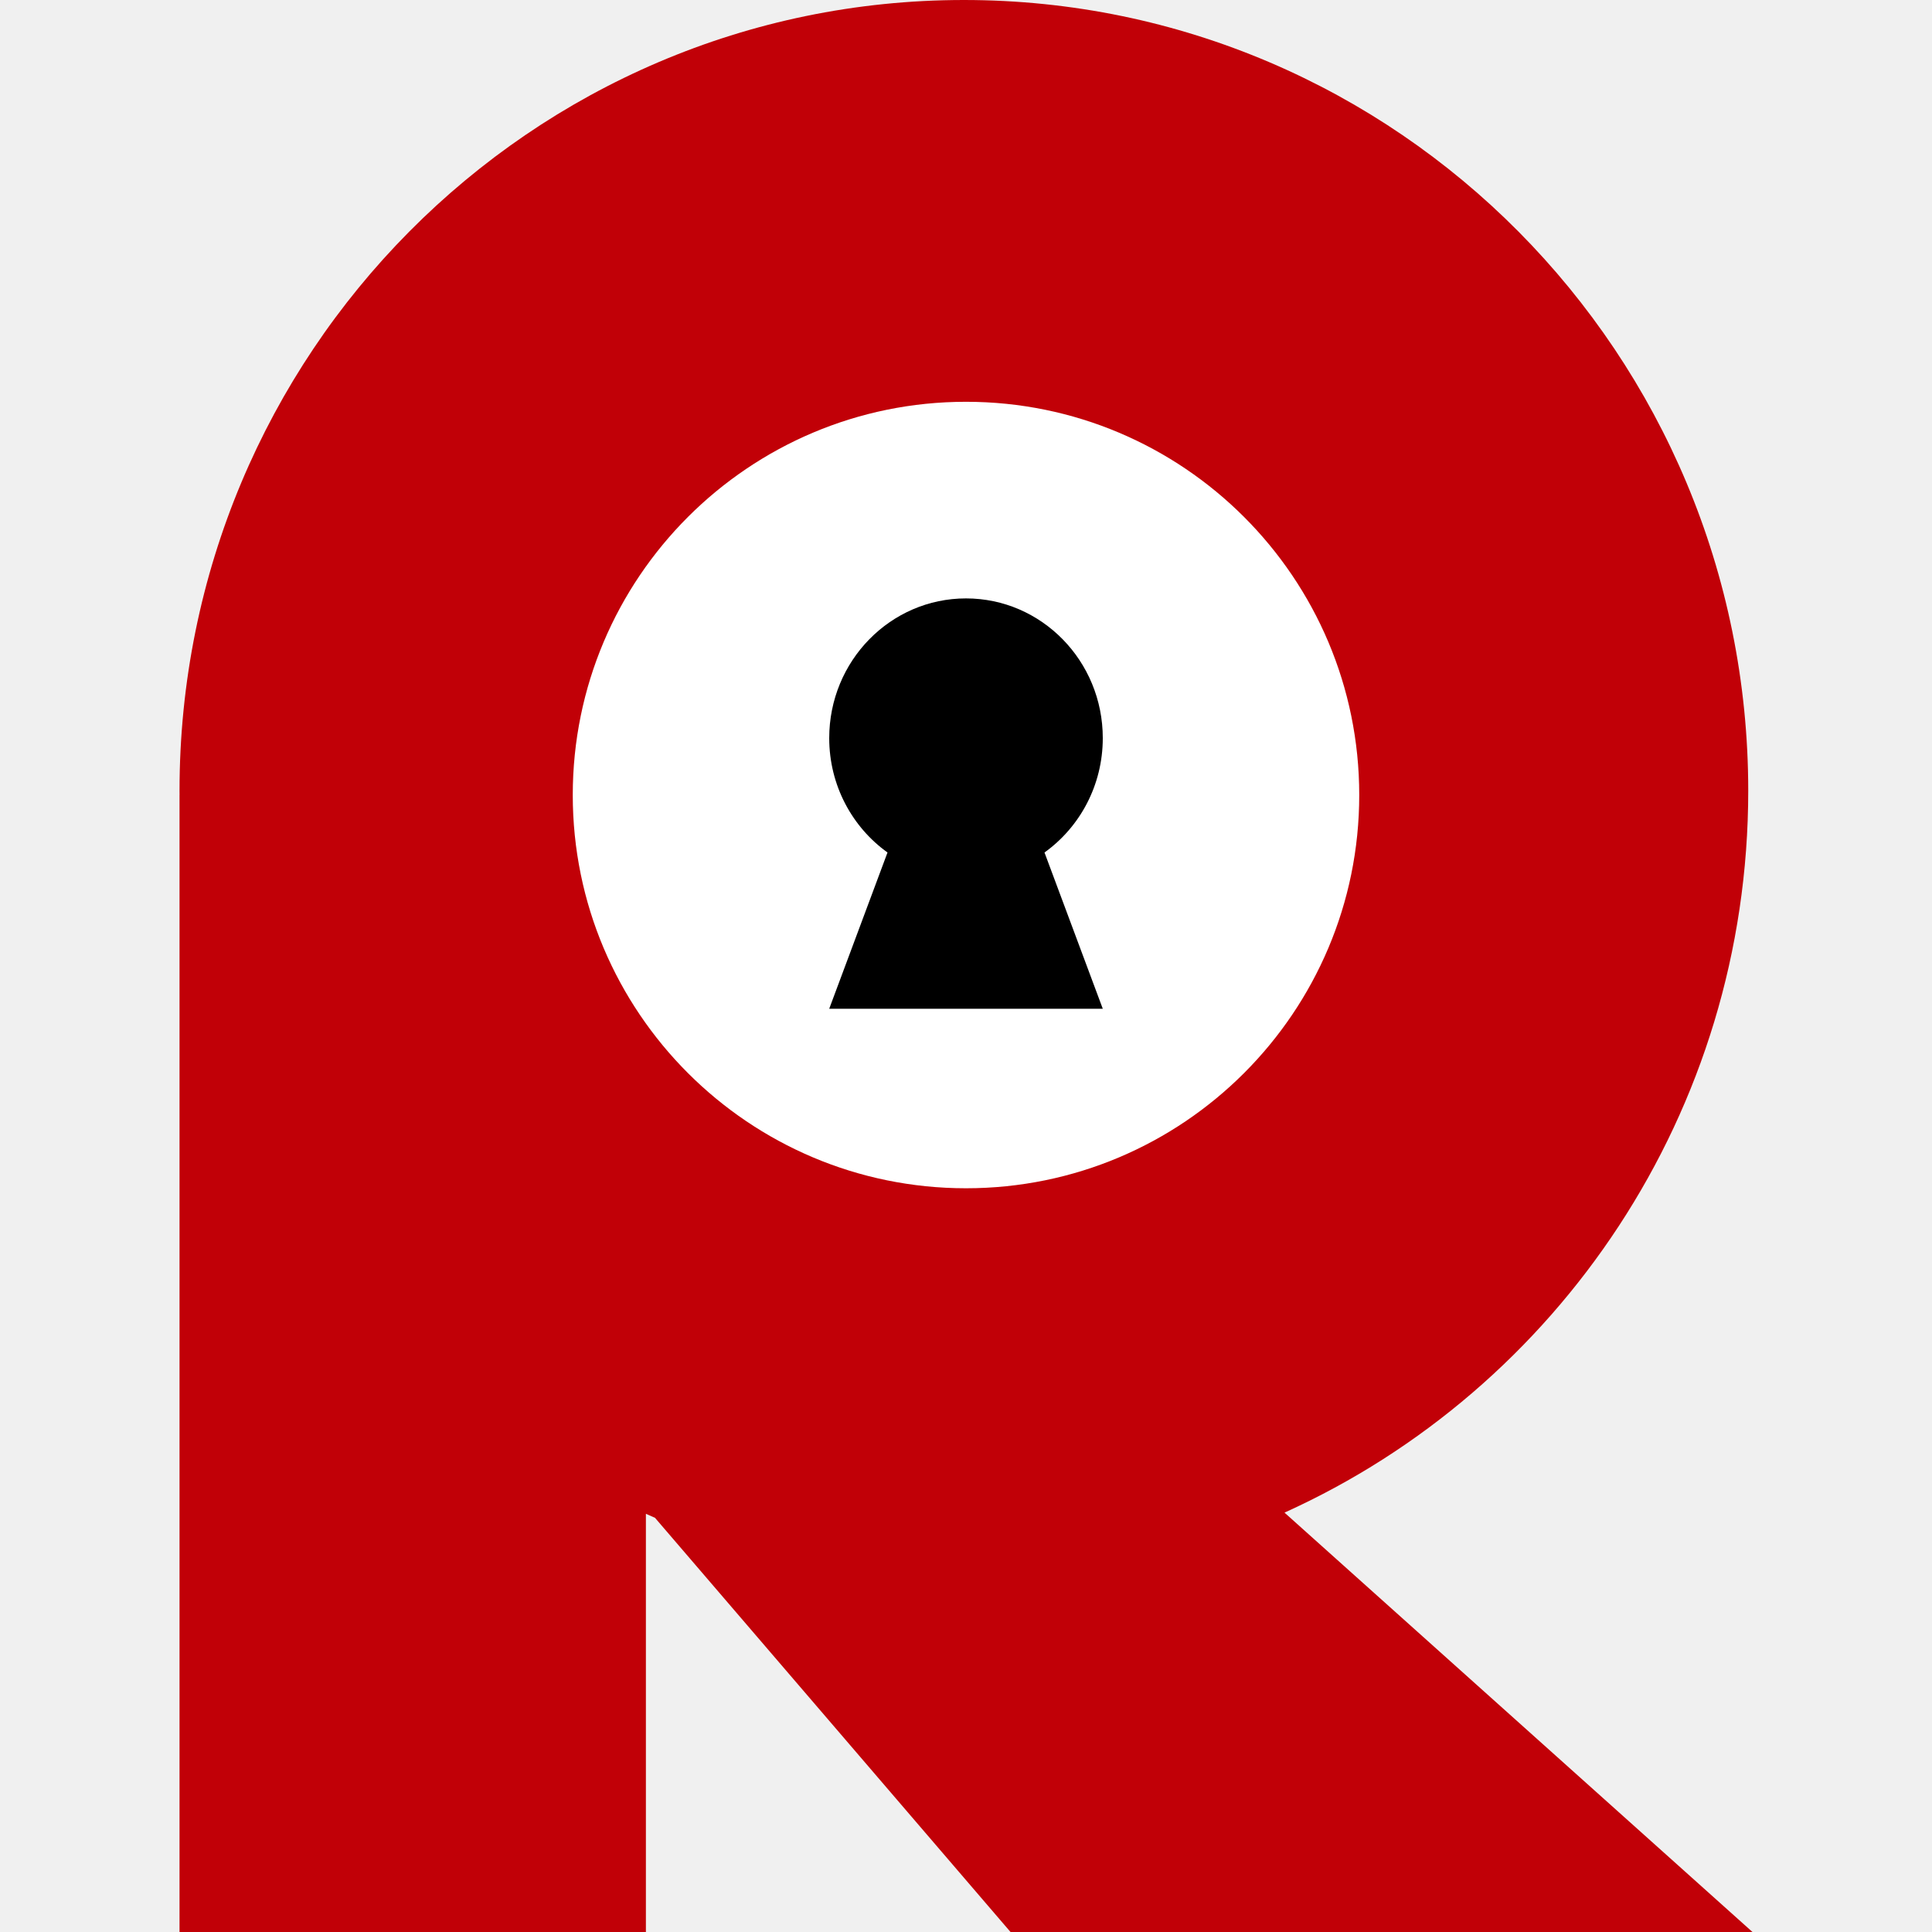
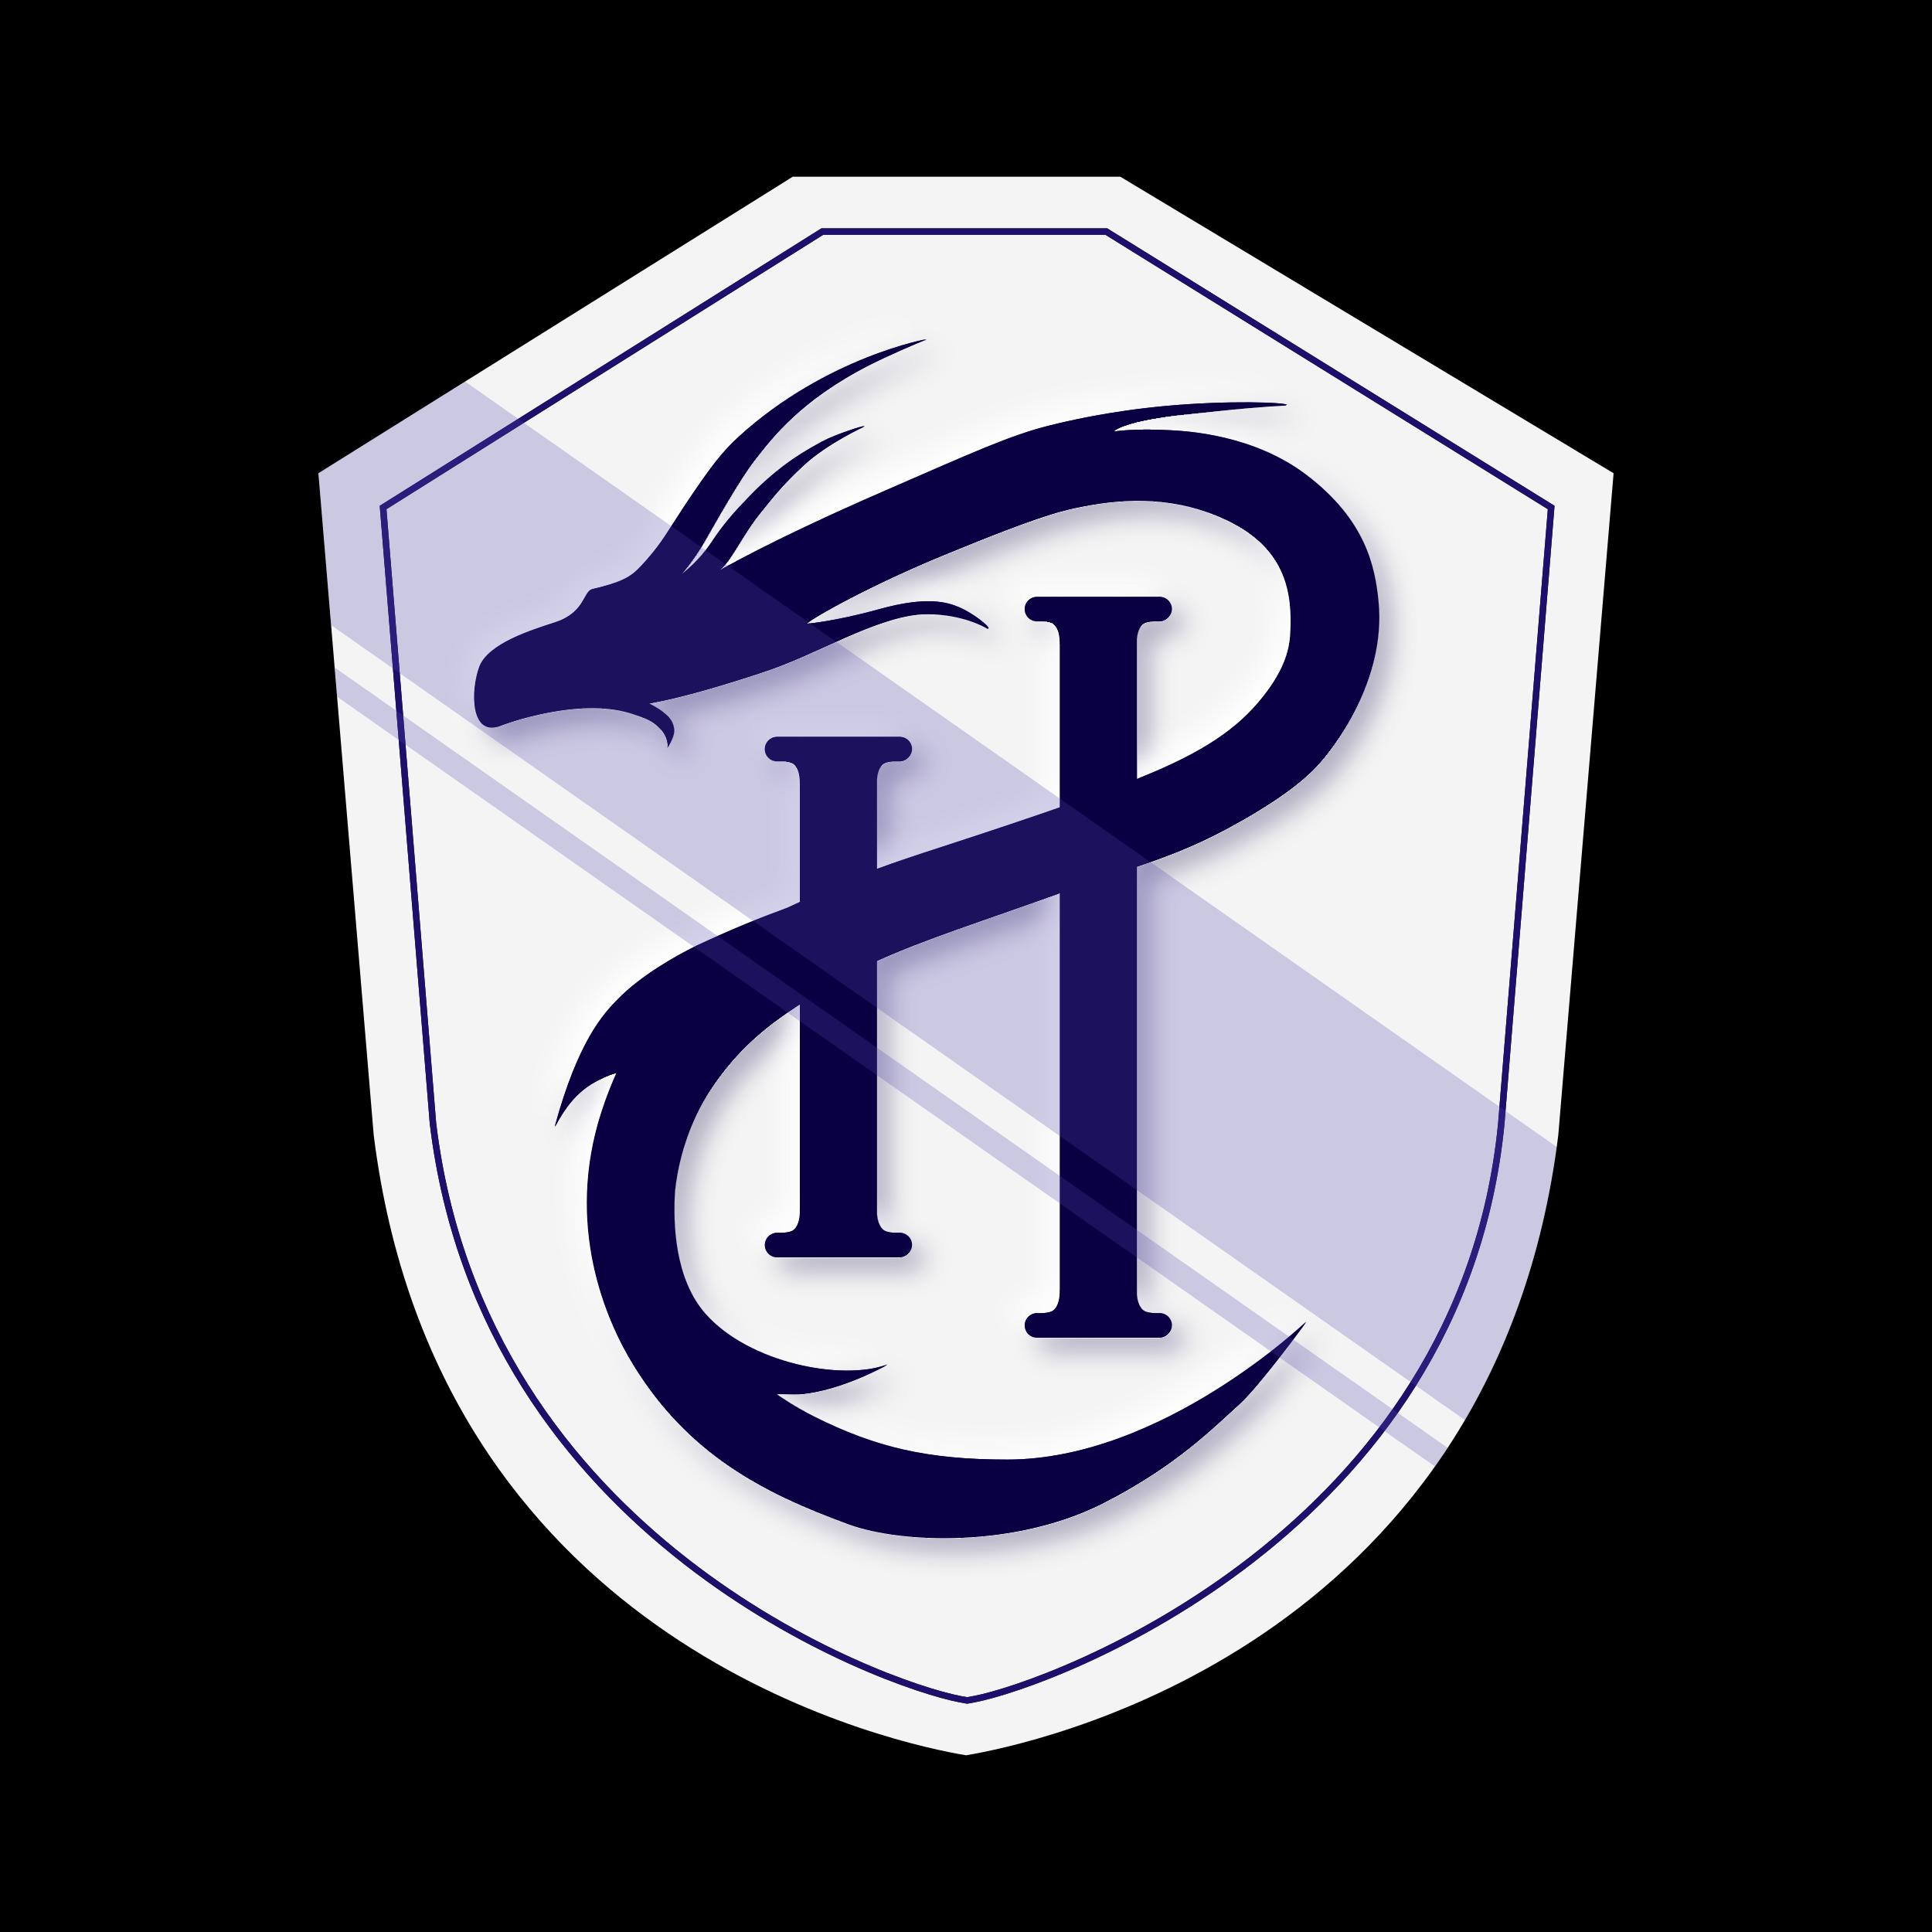
- <svg xmlns="http://www.w3.org/2000/svg" width="256" height="256" viewBox="0 0 256 256" fill="none">
-   <path d="M127.719 0C185.119 0 231.65 46.911 231.65 104.778C231.65 147.387 206.422 184.055 170.203 200.43L232.213 256H133.899L86.789 201.117C86.386 200.943 85.985 200.766 85.585 200.587V256H23.788V105.345H23.792C23.791 105.156 23.788 104.967 23.788 104.778C23.788 46.911 70.32 0 127.719 0Z" fill="#C10007" />
-   <circle cx="128" cy="105.345" r="52.106" fill="white" />
-   <path d="M128 79.292C138.01 79.292 146.124 87.579 146.124 97.802C146.124 104.071 143.07 109.612 138.401 112.96L146.124 133.664H109.876L117.599 112.96C112.929 109.612 109.876 104.071 109.876 97.802C109.876 87.579 117.991 79.292 128 79.292Z" fill="black" />
+ <svg xmlns="http://www.w3.org/2000/svg" width="3000" height="3000" viewBox="0 0 3000 3000" fill="none">
+   <rect width="3000" height="3000" fill="black" />
+   <path d="M1739.61 274.39H1488.09H1231.01L494.43 734.86L580.29 1762.57C676.74 2535.55 1352.12 2698.43 1488.09 2723.51L1500 2725.6L1511.91 2723.51C1647.88 2698.43 2323.26 2535.55 2419.71 1762.57L2505.57 734.86L1739.61 274.39Z" fill="#F4F4F4" />
+   <mask id="mask0_61_2" style="mask-type:alpha" maskUnits="userSpaceOnUse" x="494" y="274" width="2012" height="2452">
+     <path d="M1739.61 274.39H1488.09H1231.01L494.43 734.86L580.29 1762.57C676.74 2535.55 1352.12 2698.43 1488.09 2723.51L1500 2725.6L1511.91 2723.51C1647.88 2698.43 2323.26 2535.55 2419.71 1762.57L2505.57 734.86L1739.61 274.39Z" fill="black" />
+   </mask>
+   <g mask="url(#mask0_61_2)">
+     <path d="M1717.86 359.57H1491.02H1276.89L594.869 788.04L672.309 1744.33C749.909 2389 1368.4 2615.15 1491.03 2638.49L1501.77 2640.44L1512.51 2638.49C1635.14 2615.15 2269.57 2379.81 2331.23 1744.33L2408.67 788.04L1717.87 359.57H1717.86Z" stroke="#131313" stroke-width="10" stroke-miterlimit="10" />
+     <path d="M1717.86 359.57H1491.02H1276.89L594.869 788.04L672.309 1744.33C749.909 2389 1368.4 2615.15 1491.03 2638.49L1501.77 2640.44L1512.51 2638.49C1635.14 2615.15 2269.57 2379.81 2331.23 1744.33L2408.67 788.04L1717.87 359.57H1717.86Z" stroke="#1D106D" stroke-width="10" stroke-miterlimit="10" />
+     <g filter="url(#filter0_d_61_2)">
+       <path d="M2139.54 934.63C2134.22 880.53 2119.35 807.64 2026.73 737.71C1944.83 675.88 1842.59 670.63 1817.51 669.18C1760.07 665.87 1729.3 671.12 1729.3 671.12C1728.73 667.13 1752.09 657.79 1782.76 652.17C1820.68 645.21 1834.36 644.68 1890.65 638.56C1957.78 631.26 1997.57 629.81 1997.57 629.81C1997.4 625.77 1907.22 622.49 1810.95 631.27C1721.55 639.42 1654 655.51 1628.7 661.89C1567.05 677.43 1510.51 703.51 1374.61 762.61C1185.96 844.65 1112.87 889.69 1115.65 887.43C1119.54 884.27 1126.6 876.81 1131.44 869.85C1145.21 850.09 1161.01 820.66 1179.88 797.6C1197.38 776.22 1212.39 755.52 1248.24 722.51C1284.93 688.73 1341.79 662.73 1341.79 662.73C1340.66 661.27 1295.46 676.09 1276.67 686.3C1249.92 700.83 1235.15 710.59 1223.38 719.14C1196.49 738.67 1175.82 758.82 1164.65 770.38C1138.08 797.88 1123.82 814.06 1103.41 844.58C1086.08 870.5 1064.37 888 1055.89 894.62C1055.89 894.62 1076.07 871.9 1093.21 842.07C1111.37 810.46 1147.48 745.76 1171.94 714.5C1198.18 680.97 1242.65 621.92 1349.81 567.24C1375.95 553.91 1426.52 531.6 1438.02 527.87C1442.73 526.34 1282.74 554.84 1146.42 679.5C1121.92 701.9 1103.9 724.46 1061.13 788.85C1039.4 821.56 1028.55 842.62 1003.53 870.71C983.36 893.35 975.38 902.71 919.71 915.7C905.13 919.1 909.04 952 861.39 967.46C825.43 979.12 757.34 1000.09 744.02 1036.71C730.41 1074.13 730.32 1146.89 779.16 1126.48C779.16 1126.48 822.52 1109.51 878.77 1102.41C935.67 1095.24 968.4 1104.21 984.18 1109.61C1002.71 1115.96 1012.93 1118.88 1026.35 1133.19C1036.07 1143.56 1038.19 1158.23 1036.07 1162.03C1043.85 1148.1 1047.1 1139.99 1045.79 1131.9C1043.52 1117.92 1034.97 1111.95 1028.62 1106.63C1021.87 1100.98 1006.54 1093.09 1006.54 1093.09C1044.93 1085.8 1090.15 1075.05 1180.69 1045.46C1229.29 1029.57 1265.74 1010.95 1313.37 990.06C1397.02 953.36 1428.86 951.58 1462.08 955.07C1508.2 959.91 1534.2 977.02 1534.2 977.02C1535.87 973.42 1509.87 952.84 1487.94 943.61C1470 936.06 1438.36 926.51 1365.37 946.81C1294.83 966.42 1252.13 969.65 1252.13 969.65C1250.78 966.45 1337.42 915.17 1464.33 862.73C1622.88 797.22 1654.67 792.03 1681.18 786.8C1751.87 772.84 1826.48 772.21 1900.85 806.24C1988.43 846.32 2005.95 909.1 2003.94 973.52C2003.23 996.33 2003.4 1033.61 1953.4 1092.1C1910.96 1141.74 1853.21 1175.31 1764.29 1211V993.61C1764.9 986.49 1767 975.86 1773.83 969.87C1778.12 966.1 1786.87 965.21 1792.22 965.03H1800.15C1810.42 965.03 1818.74 956.7 1818.74 946.44C1818.74 936.18 1810.41 927.85 1800.15 927.85H1609.74C1599.47 927.85 1591.15 936.18 1591.15 946.44C1591.15 956.7 1599.48 965.03 1609.74 965.03H1617.67C1623.02 965.21 1631.78 966.1 1636.06 969.87C1646.97 979.46 1645.39 1000.88 1645.39 1000.88C1645.45 1000.88 1645.52 1000.85 1645.59 1000.83V1254.63C1635.72 1258.06 1625.58 1261.55 1615.15 1265.12C1483.78 1310.11 1420.31 1328.38 1360.77 1350.56V1211.04C1361.38 1203.92 1363.48 1193.29 1370.31 1187.3C1374.6 1183.53 1383.35 1182.64 1388.7 1182.46H1396.63C1406.9 1182.46 1415.22 1174.13 1415.22 1163.87C1415.22 1153.61 1406.89 1145.28 1396.63 1145.28H1206.22C1195.95 1145.28 1187.63 1153.61 1187.63 1163.87C1187.63 1174.13 1195.96 1182.46 1206.22 1182.46H1214.15C1219.5 1182.64 1228.25 1183.53 1232.54 1187.3C1243.45 1196.89 1241.87 1218.31 1241.87 1218.31C1241.93 1218.31 1242 1218.28 1242.07 1218.26V1401.49C1235.24 1404.59 1228.63 1407.61 1222.23 1410.58C1174.3 1428.34 1140.26 1442.01 1082.14 1468.96C1046.49 1486.37 995.12 1516.19 960.44 1551.16C936.79 1575.01 897.75 1616.77 861.3 1750.18C877.06 1719.74 895.42 1697.46 919.82 1682.8C931.64 1675.7 944.27 1670.15 957.56 1666.19C949.33 1684.35 941.6 1703.99 934.6 1725.23C875.76 1903.82 941.57 2052.21 983.44 2120.19C1068.24 2257.87 1183.22 2318.31 1318.16 2367.38C1399.98 2397.13 1577.15 2403.26 1712.37 2334.65C1826.17 2276.91 1884.95 2216.09 1923.61 2181.43C1954.96 2153.32 2027.74 2053.5 2027.74 2053.5C2027.74 2053.5 1804.36 2267.47 1563.65 2267.47C1438.81 2267.47 1359.15 2248.49 1262.99 2200.53C1253.77 2195.93 1231.08 2184.2 1203.7 2165.17C1211.07 2165.44 1218.84 2165.65 1227.07 2165.78C1294.49 2166.88 1377.48 2119.68 1377.48 2119.68C1308.62 2145.9 1161.89 2118.33 1093.82 2040.28C1046.9 1986.48 1043.91 1901.47 1047.2 1850.45C1055.57 1771.51 1088.12 1715.02 1101.79 1694.11C1143.64 1630.12 1191.59 1592.3 1242.08 1559.63V1879.52C1242.01 1879.5 1241.94 1879.47 1241.88 1879.47C1241.88 1879.47 1243.46 1900.9 1232.55 1910.48C1228.26 1914.25 1219.51 1915.14 1214.16 1915.32H1206.23C1195.96 1915.32 1187.64 1923.65 1187.64 1933.91C1187.64 1944.17 1195.97 1952.5 1206.23 1952.5H1396.64C1406.91 1952.5 1415.23 1944.17 1415.23 1933.91C1415.23 1923.65 1406.9 1915.32 1396.64 1915.32H1388.71C1383.36 1915.14 1374.61 1914.25 1370.32 1910.48C1363.49 1904.48 1361.4 1893.86 1360.78 1886.74V1492.84C1434.96 1459.05 1523.57 1431.18 1641.47 1388.77C1642.86 1388.27 1644.22 1387.78 1645.6 1387.29V2004.29C1645.53 2004.27 1645.46 2004.24 1645.4 2004.24C1645.4 2004.24 1646.98 2025.67 1636.07 2035.25C1631.78 2039.02 1623.03 2039.91 1617.68 2040.09H1609.75C1599.48 2040.09 1591.16 2048.42 1591.16 2058.68C1591.16 2068.94 1599.49 2077.27 1609.75 2077.27H1800.16C1810.43 2077.27 1818.75 2068.94 1818.75 2058.68C1818.75 2048.42 1810.42 2040.09 1800.16 2040.09H1792.23C1786.88 2039.91 1778.13 2039.02 1773.84 2035.25C1767.01 2029.25 1764.92 2018.63 1764.3 2011.51V1346.55C1822.52 1326.65 1867.38 1309.41 1931.06 1272.86C2004.81 1230.54 2032.44 1202.96 2044.78 1189.75C2068.29 1164.61 2151.8 1059.31 2139.55 934.6L2139.54 934.63Z" fill="#090043" />
+     </g>
+     <g filter="url(#filter1_d_61_2)">
+       <path d="M2140.54 933.63C2135.22 879.53 2120.35 806.64 2027.73 736.71C1945.83 674.88 1843.59 669.63 1818.51 668.18C1761.07 664.87 1730.3 670.12 1730.3 670.12C1729.73 666.13 1753.09 656.79 1783.76 651.17C1821.68 644.21 1835.36 643.68 1891.65 637.56C1958.78 630.26 1998.57 628.81 1998.57 628.81C1998.4 624.77 1908.22 621.49 1811.95 630.27C1722.55 638.42 1655 654.51 1629.7 660.89C1568.05 676.43 1511.51 702.51 1375.61 761.61C1186.96 843.65 1113.87 888.69 1116.65 886.43C1120.54 883.27 1127.6 875.81 1132.44 868.85C1146.21 849.09 1162.01 819.66 1180.88 796.6C1198.38 775.22 1213.39 754.52 1249.24 721.51C1285.93 687.73 1342.79 661.73 1342.79 661.73C1341.66 660.27 1296.46 675.09 1277.67 685.3C1250.92 699.83 1236.15 709.59 1224.38 718.14C1197.49 737.67 1176.82 757.82 1165.65 769.38C1139.08 796.88 1124.82 813.06 1104.41 843.58C1087.08 869.5 1065.37 887 1056.89 893.62C1056.89 893.62 1077.07 870.9 1094.21 841.07C1112.37 809.46 1148.48 744.76 1172.94 713.5C1199.18 679.97 1243.65 620.92 1350.81 566.24C1376.95 552.91 1427.52 530.6 1439.02 526.87C1443.73 525.34 1283.74 553.84 1147.42 678.5C1122.92 700.9 1104.9 723.46 1062.13 787.85C1040.4 820.56 1029.55 841.62 1004.53 869.71C984.36 892.35 976.38 901.71 920.71 914.7C906.13 918.1 910.04 951 862.39 966.46C826.43 978.12 758.34 999.09 745.02 1035.71C731.41 1073.13 731.32 1145.89 780.16 1125.48C780.16 1125.48 823.52 1108.51 879.77 1101.41C936.67 1094.24 969.4 1103.21 985.18 1108.61C1003.71 1114.96 1013.93 1117.88 1027.35 1132.19C1037.07 1142.56 1039.19 1157.23 1037.07 1161.03C1044.85 1147.1 1048.1 1138.99 1046.79 1130.9C1044.52 1116.92 1035.97 1110.95 1029.62 1105.63C1022.87 1099.98 1007.54 1092.09 1007.54 1092.09C1045.93 1084.8 1091.15 1074.05 1181.69 1044.46C1230.29 1028.57 1266.74 1009.95 1314.37 989.06C1398.02 952.36 1429.86 950.58 1463.08 954.07C1509.2 958.91 1535.2 976.02 1535.2 976.02C1536.87 972.42 1510.87 951.84 1488.94 942.61C1471 935.06 1439.36 925.51 1366.37 945.81C1295.83 965.42 1253.13 968.65 1253.13 968.65C1251.78 965.45 1338.42 914.17 1465.33 861.73C1623.88 796.22 1655.67 791.03 1682.18 785.8C1752.87 771.84 1827.48 771.21 1901.85 805.24C1989.43 845.32 2006.95 908.1 2004.94 972.52C2004.23 995.33 2004.4 1032.61 1954.4 1091.1C1911.96 1140.74 1854.21 1174.31 1765.29 1210V992.61C1765.9 985.49 1768 974.86 1774.83 968.87C1779.12 965.1 1787.87 964.21 1793.22 964.03H1801.15C1811.42 964.03 1819.74 955.7 1819.74 945.44C1819.74 935.18 1811.41 926.85 1801.15 926.85H1610.74C1600.47 926.85 1592.15 935.18 1592.15 945.44C1592.15 955.7 1600.48 964.03 1610.74 964.03H1618.67C1624.02 964.21 1632.78 965.1 1637.06 968.87C1647.97 978.46 1646.39 999.88 1646.39 999.88C1646.45 999.88 1646.52 999.85 1646.59 999.83V1253.63C1636.72 1257.06 1626.58 1260.55 1616.15 1264.12C1484.78 1309.11 1421.31 1327.38 1361.77 1349.56V1210.04C1362.38 1202.92 1364.48 1192.29 1371.31 1186.3C1375.6 1182.53 1384.35 1181.64 1389.7 1181.46H1397.63C1407.9 1181.46 1416.22 1173.13 1416.22 1162.87C1416.22 1152.61 1407.89 1144.28 1397.63 1144.28H1207.22C1196.95 1144.28 1188.63 1152.61 1188.63 1162.87C1188.63 1173.13 1196.96 1181.46 1207.22 1181.46H1215.15C1220.5 1181.64 1229.25 1182.53 1233.54 1186.3C1244.45 1195.89 1242.87 1217.31 1242.87 1217.31C1242.93 1217.31 1243 1217.28 1243.07 1217.26V1400.49C1236.24 1403.59 1229.63 1406.61 1223.23 1409.58C1175.3 1427.34 1141.26 1441.01 1083.14 1467.96C1047.49 1485.37 996.12 1515.19 961.44 1550.16C937.79 1574.01 898.75 1615.77 862.3 1749.18C878.06 1718.74 896.42 1696.46 920.82 1681.8C932.64 1674.7 945.27 1669.15 958.56 1665.19C950.33 1683.35 942.6 1702.99 935.6 1724.23C876.76 1902.82 942.57 2051.21 984.44 2119.19C1069.24 2256.87 1184.22 2317.31 1319.16 2366.38C1400.98 2396.13 1578.15 2402.26 1713.37 2333.65C1827.17 2275.91 1885.95 2215.09 1924.61 2180.43C1955.96 2152.32 2028.74 2052.5 2028.74 2052.5C2028.74 2052.5 1805.36 2266.47 1564.65 2266.47C1439.81 2266.47 1360.15 2247.49 1263.99 2199.53C1254.77 2194.93 1232.08 2183.2 1204.7 2164.17C1212.07 2164.44 1219.84 2164.65 1228.07 2164.78C1295.49 2165.88 1378.48 2118.68 1378.48 2118.68C1309.62 2144.9 1162.89 2117.33 1094.82 2039.28C1047.9 1985.48 1044.91 1900.47 1048.2 1849.45C1056.57 1770.51 1089.12 1714.02 1102.79 1693.11C1144.64 1629.12 1192.59 1591.3 1243.08 1558.63V1878.52C1243.01 1878.5 1242.94 1878.47 1242.88 1878.47C1242.88 1878.47 1244.46 1899.9 1233.55 1909.48C1229.26 1913.25 1220.51 1914.14 1215.16 1914.32H1207.23C1196.96 1914.32 1188.64 1922.65 1188.64 1932.91C1188.64 1943.17 1196.97 1951.5 1207.23 1951.5H1397.64C1407.91 1951.5 1416.23 1943.17 1416.23 1932.91C1416.23 1922.65 1407.9 1914.32 1397.64 1914.32H1389.71C1384.36 1914.14 1375.61 1913.25 1371.32 1909.48C1364.49 1903.48 1362.4 1892.86 1361.78 1885.74V1491.84C1435.96 1458.05 1524.57 1430.18 1642.47 1387.77C1643.86 1387.27 1645.22 1386.78 1646.6 1386.29V2003.29C1646.53 2003.27 1646.46 2003.24 1646.4 2003.24C1646.4 2003.24 1647.98 2024.67 1637.07 2034.25C1632.78 2038.02 1624.03 2038.91 1618.68 2039.09H1610.75C1600.48 2039.09 1592.16 2047.42 1592.16 2057.68C1592.16 2067.94 1600.49 2076.27 1610.75 2076.27H1801.16C1811.43 2076.27 1819.75 2067.94 1819.75 2057.68C1819.75 2047.42 1811.42 2039.09 1801.16 2039.09H1793.23C1787.88 2038.91 1779.13 2038.02 1774.84 2034.25C1768.01 2028.25 1765.92 2017.63 1765.3 2010.51V1345.55C1823.52 1325.65 1868.38 1308.41 1932.06 1271.86C2005.81 1229.54 2033.44 1201.96 2045.78 1188.75C2069.29 1163.61 2152.8 1058.31 2140.55 933.6L2140.54 933.63Z" fill="#090043" />
+     </g>
+     <path d="M2139.54 933.63C2134.22 879.53 2119.35 806.64 2026.73 736.71C1944.83 674.88 1842.59 669.63 1817.51 668.18C1760.07 664.87 1729.3 670.12 1729.3 670.12C1728.73 666.13 1752.09 656.79 1782.76 651.17C1820.68 644.21 1834.36 643.68 1890.65 637.56C1957.78 630.26 1997.57 628.81 1997.57 628.81C1997.4 624.77 1907.22 621.49 1810.95 630.27C1721.55 638.42 1654 654.51 1628.7 660.89C1567.05 676.43 1510.51 702.51 1374.61 761.61C1185.96 843.65 1112.87 888.69 1115.65 886.43C1119.54 883.27 1126.6 875.81 1131.44 868.85C1145.21 849.09 1161.01 819.66 1179.88 796.6C1197.38 775.22 1212.39 754.52 1248.24 721.51C1284.93 687.73 1341.79 661.73 1341.79 661.73C1340.66 660.27 1295.46 675.09 1276.67 685.3C1249.92 699.83 1235.15 709.59 1223.38 718.14C1196.49 737.67 1175.82 757.82 1164.65 769.38C1138.08 796.88 1123.82 813.06 1103.41 843.58C1086.08 869.5 1064.37 887 1055.89 893.62C1055.89 893.62 1076.07 870.9 1093.21 841.07C1111.37 809.46 1147.48 744.76 1171.94 713.5C1198.18 679.97 1242.65 620.92 1349.81 566.24C1375.95 552.91 1426.52 530.6 1438.02 526.87C1442.73 525.34 1282.74 553.84 1146.42 678.5C1121.92 700.9 1103.9 723.46 1061.13 787.85C1039.4 820.56 1028.55 841.62 1003.53 869.71C983.36 892.35 975.38 901.71 919.71 914.7C905.13 918.1 909.04 951 861.39 966.46C825.43 978.12 757.34 999.09 744.02 1035.71C730.41 1073.13 730.32 1145.89 779.16 1125.48C779.16 1125.48 822.52 1108.51 878.77 1101.41C935.67 1094.24 968.4 1103.21 984.18 1108.61C1002.71 1114.96 1012.93 1117.88 1026.35 1132.19C1036.07 1142.56 1038.19 1157.23 1036.07 1161.03C1043.85 1147.1 1047.1 1138.99 1045.79 1130.9C1043.52 1116.92 1034.97 1110.95 1028.62 1105.63C1021.87 1099.98 1006.54 1092.09 1006.54 1092.09C1044.93 1084.8 1090.15 1074.05 1180.69 1044.46C1229.29 1028.57 1265.74 1009.95 1313.37 989.06C1397.02 952.36 1428.86 950.58 1462.08 954.07C1508.2 958.91 1534.2 976.02 1534.2 976.02C1535.87 972.42 1509.87 951.84 1487.94 942.61C1470 935.06 1438.36 925.51 1365.37 945.81C1294.83 965.42 1252.13 968.65 1252.13 968.65C1250.78 965.45 1337.42 914.17 1464.33 861.73C1622.88 796.22 1654.67 791.03 1681.18 785.8C1751.87 771.84 1826.48 771.21 1900.85 805.24C1988.43 845.32 2005.95 908.1 2003.94 972.52C2003.23 995.33 2003.4 1032.61 1953.4 1091.1C1910.96 1140.74 1853.21 1174.31 1764.29 1210V992.61C1764.9 985.49 1767 974.86 1773.83 968.87C1778.12 965.1 1786.87 964.21 1792.22 964.03H1800.15C1810.42 964.03 1818.74 955.7 1818.74 945.44C1818.74 935.18 1810.41 926.85 1800.15 926.85H1609.74C1599.47 926.85 1591.15 935.18 1591.15 945.44C1591.15 955.7 1599.48 964.03 1609.74 964.03H1617.67C1623.02 964.21 1631.78 965.1 1636.06 968.87C1646.97 978.46 1645.39 999.88 1645.39 999.88C1645.45 999.88 1645.52 999.85 1645.59 999.83V1253.63C1635.72 1257.06 1625.58 1260.55 1615.15 1264.12C1483.78 1309.11 1420.31 1327.38 1360.77 1349.56V1210.04C1361.38 1202.92 1363.48 1192.29 1370.31 1186.3C1374.6 1182.53 1383.35 1181.64 1388.7 1181.46H1396.63C1406.9 1181.46 1415.22 1173.13 1415.22 1162.87C1415.22 1152.61 1406.89 1144.28 1396.63 1144.28H1206.22C1195.95 1144.28 1187.63 1152.61 1187.63 1162.87C1187.63 1173.13 1195.96 1181.46 1206.22 1181.46H1214.15C1219.5 1181.64 1228.25 1182.53 1232.54 1186.3C1243.45 1195.89 1241.87 1217.31 1241.87 1217.31C1241.93 1217.31 1242 1217.28 1242.07 1217.26V1400.49C1235.24 1403.59 1228.63 1406.61 1222.23 1409.58C1174.3 1427.34 1140.26 1441.01 1082.14 1467.96C1046.49 1485.37 995.12 1515.19 960.44 1550.16C936.79 1574.01 897.75 1615.77 861.3 1749.18C877.06 1718.74 895.42 1696.46 919.82 1681.8C931.64 1674.7 944.27 1669.15 957.56 1665.19C949.33 1683.35 941.6 1702.99 934.6 1724.23C875.76 1902.82 941.57 2051.21 983.44 2119.19C1068.24 2256.87 1183.22 2317.31 1318.16 2366.38C1399.98 2396.13 1577.15 2402.26 1712.37 2333.65C1826.17 2275.91 1884.95 2215.09 1923.61 2180.43C1954.96 2152.32 2027.74 2052.5 2027.74 2052.5C2027.74 2052.5 1804.36 2266.47 1563.65 2266.47C1438.81 2266.47 1359.15 2247.49 1262.99 2199.53C1253.77 2194.93 1231.08 2183.2 1203.7 2164.17C1211.07 2164.44 1218.84 2164.65 1227.07 2164.78C1294.49 2165.88 1377.48 2118.68 1377.48 2118.68C1308.62 2144.9 1161.89 2117.33 1093.82 2039.28C1046.9 1985.48 1043.91 1900.47 1047.2 1849.45C1055.57 1770.51 1088.12 1714.02 1101.79 1693.11C1143.64 1629.12 1191.59 1591.3 1242.08 1558.63V1878.52C1242.01 1878.5 1241.94 1878.47 1241.88 1878.47C1241.88 1878.47 1243.46 1899.9 1232.55 1909.48C1228.26 1913.25 1219.51 1914.14 1214.16 1914.32H1206.23C1195.96 1914.32 1187.64 1922.65 1187.64 1932.91C1187.64 1943.17 1195.97 1951.5 1206.23 1951.5H1396.64C1406.91 1951.5 1415.23 1943.17 1415.23 1932.91C1415.23 1922.65 1406.9 1914.32 1396.64 1914.32H1388.71C1383.36 1914.14 1374.61 1913.25 1370.32 1909.48C1363.49 1903.48 1361.4 1892.86 1360.78 1885.74V1491.84C1434.96 1458.05 1523.57 1430.18 1641.47 1387.77C1642.86 1387.27 1644.22 1386.78 1645.6 1386.29V2003.29C1645.53 2003.27 1645.46 2003.24 1645.4 2003.24C1645.4 2003.24 1646.98 2024.67 1636.07 2034.25C1631.78 2038.02 1623.03 2038.91 1617.68 2039.09H1609.75C1599.48 2039.09 1591.16 2047.42 1591.16 2057.68C1591.16 2067.94 1599.49 2076.27 1609.75 2076.27H1800.16C1810.43 2076.27 1818.75 2067.94 1818.75 2057.68C1818.75 2047.42 1810.42 2039.09 1800.16 2039.09H1792.23C1786.88 2038.91 1778.13 2038.02 1773.84 2034.25C1767.01 2028.25 1764.92 2017.63 1764.3 2010.51V1345.55C1822.52 1325.65 1867.38 1308.41 1931.06 1271.86C2004.81 1229.54 2032.44 1201.96 2044.78 1188.75C2068.29 1163.61 2151.8 1058.31 2139.55 933.6L2139.54 933.63Z" fill="#090043" />
+     <g style="mix-blend-mode:plus-lighter" opacity="0.5">
+       <g opacity="0.5" style="mix-blend-mode:hard-light">
+         <rect x="540.328" y="465" width="2593.5" height="429.089" transform="rotate(35.0346 540.328 465)" fill="#5042AB" />
+       </g>
+       <g opacity="0.5" style="mix-blend-mode:hard-light">
+         <rect x="317.535" y="894.773" width="2593.5" height="35" transform="rotate(35.0346 317.535 894.773)" fill="#5042AB" />
+       </g>
+     </g>
+   </g>
+   <defs>
+     <filter id="filter0_d_61_2" x="716.215" y="507.812" width="1484.55" height="1940.78" filterUnits="userSpaceOnUse" color-interpolation-filters="sRGB">
+       <feFlood flood-opacity="0" result="BackgroundImageFix" />
+       <feColorMatrix in="SourceAlpha" type="matrix" values="0 0 0 0 0 0 0 0 0 0 0 0 0 0 0 0 0 0 127 0" result="hardAlpha" />
+       <feOffset dx="20" dy="20" />
+       <feGaussianBlur stdDeviation="20" />
+       <feComposite in2="hardAlpha" operator="out" />
+       <feColorMatrix type="matrix" values="0 0 0 0 0.035 0 0 0 0 0 0 0 0 0 0.263 0 0 0 0.3 0" />
+       <feBlend mode="normal" in2="BackgroundImageFix" result="effect1_dropShadow_61_2" />
+       <feBlend mode="normal" in="SourceGraphic" in2="effect1_dropShadow_61_2" result="shape" />
+     </filter>
+     <filter id="filter1_d_61_2" x="677.215" y="466.812" width="1484.55" height="1940.78" filterUnits="userSpaceOnUse" color-interpolation-filters="sRGB">
+       <feFlood flood-opacity="0" result="BackgroundImageFix" />
+       <feColorMatrix in="SourceAlpha" type="matrix" values="0 0 0 0 0 0 0 0 0 0 0 0 0 0 0 0 0 0 127 0" result="hardAlpha" />
+       <feOffset dx="-20" dy="-20" />
+       <feGaussianBlur stdDeviation="20" />
+       <feComposite in2="hardAlpha" operator="out" />
+       <feColorMatrix type="matrix" values="0 0 0 0 1 0 0 0 0 1 0 0 0 0 1 0 0 0 1 0" />
+       <feBlend mode="normal" in2="BackgroundImageFix" result="effect1_dropShadow_61_2" />
+       <feBlend mode="normal" in="SourceGraphic" in2="effect1_dropShadow_61_2" result="shape" />
+     </filter>
+   </defs>
+   <style>@media (prefers-color-scheme: light) { :root { filter: none; } }
+ @media (prefers-color-scheme: dark) { :root { filter: none; } }
+ </style>
</svg>
